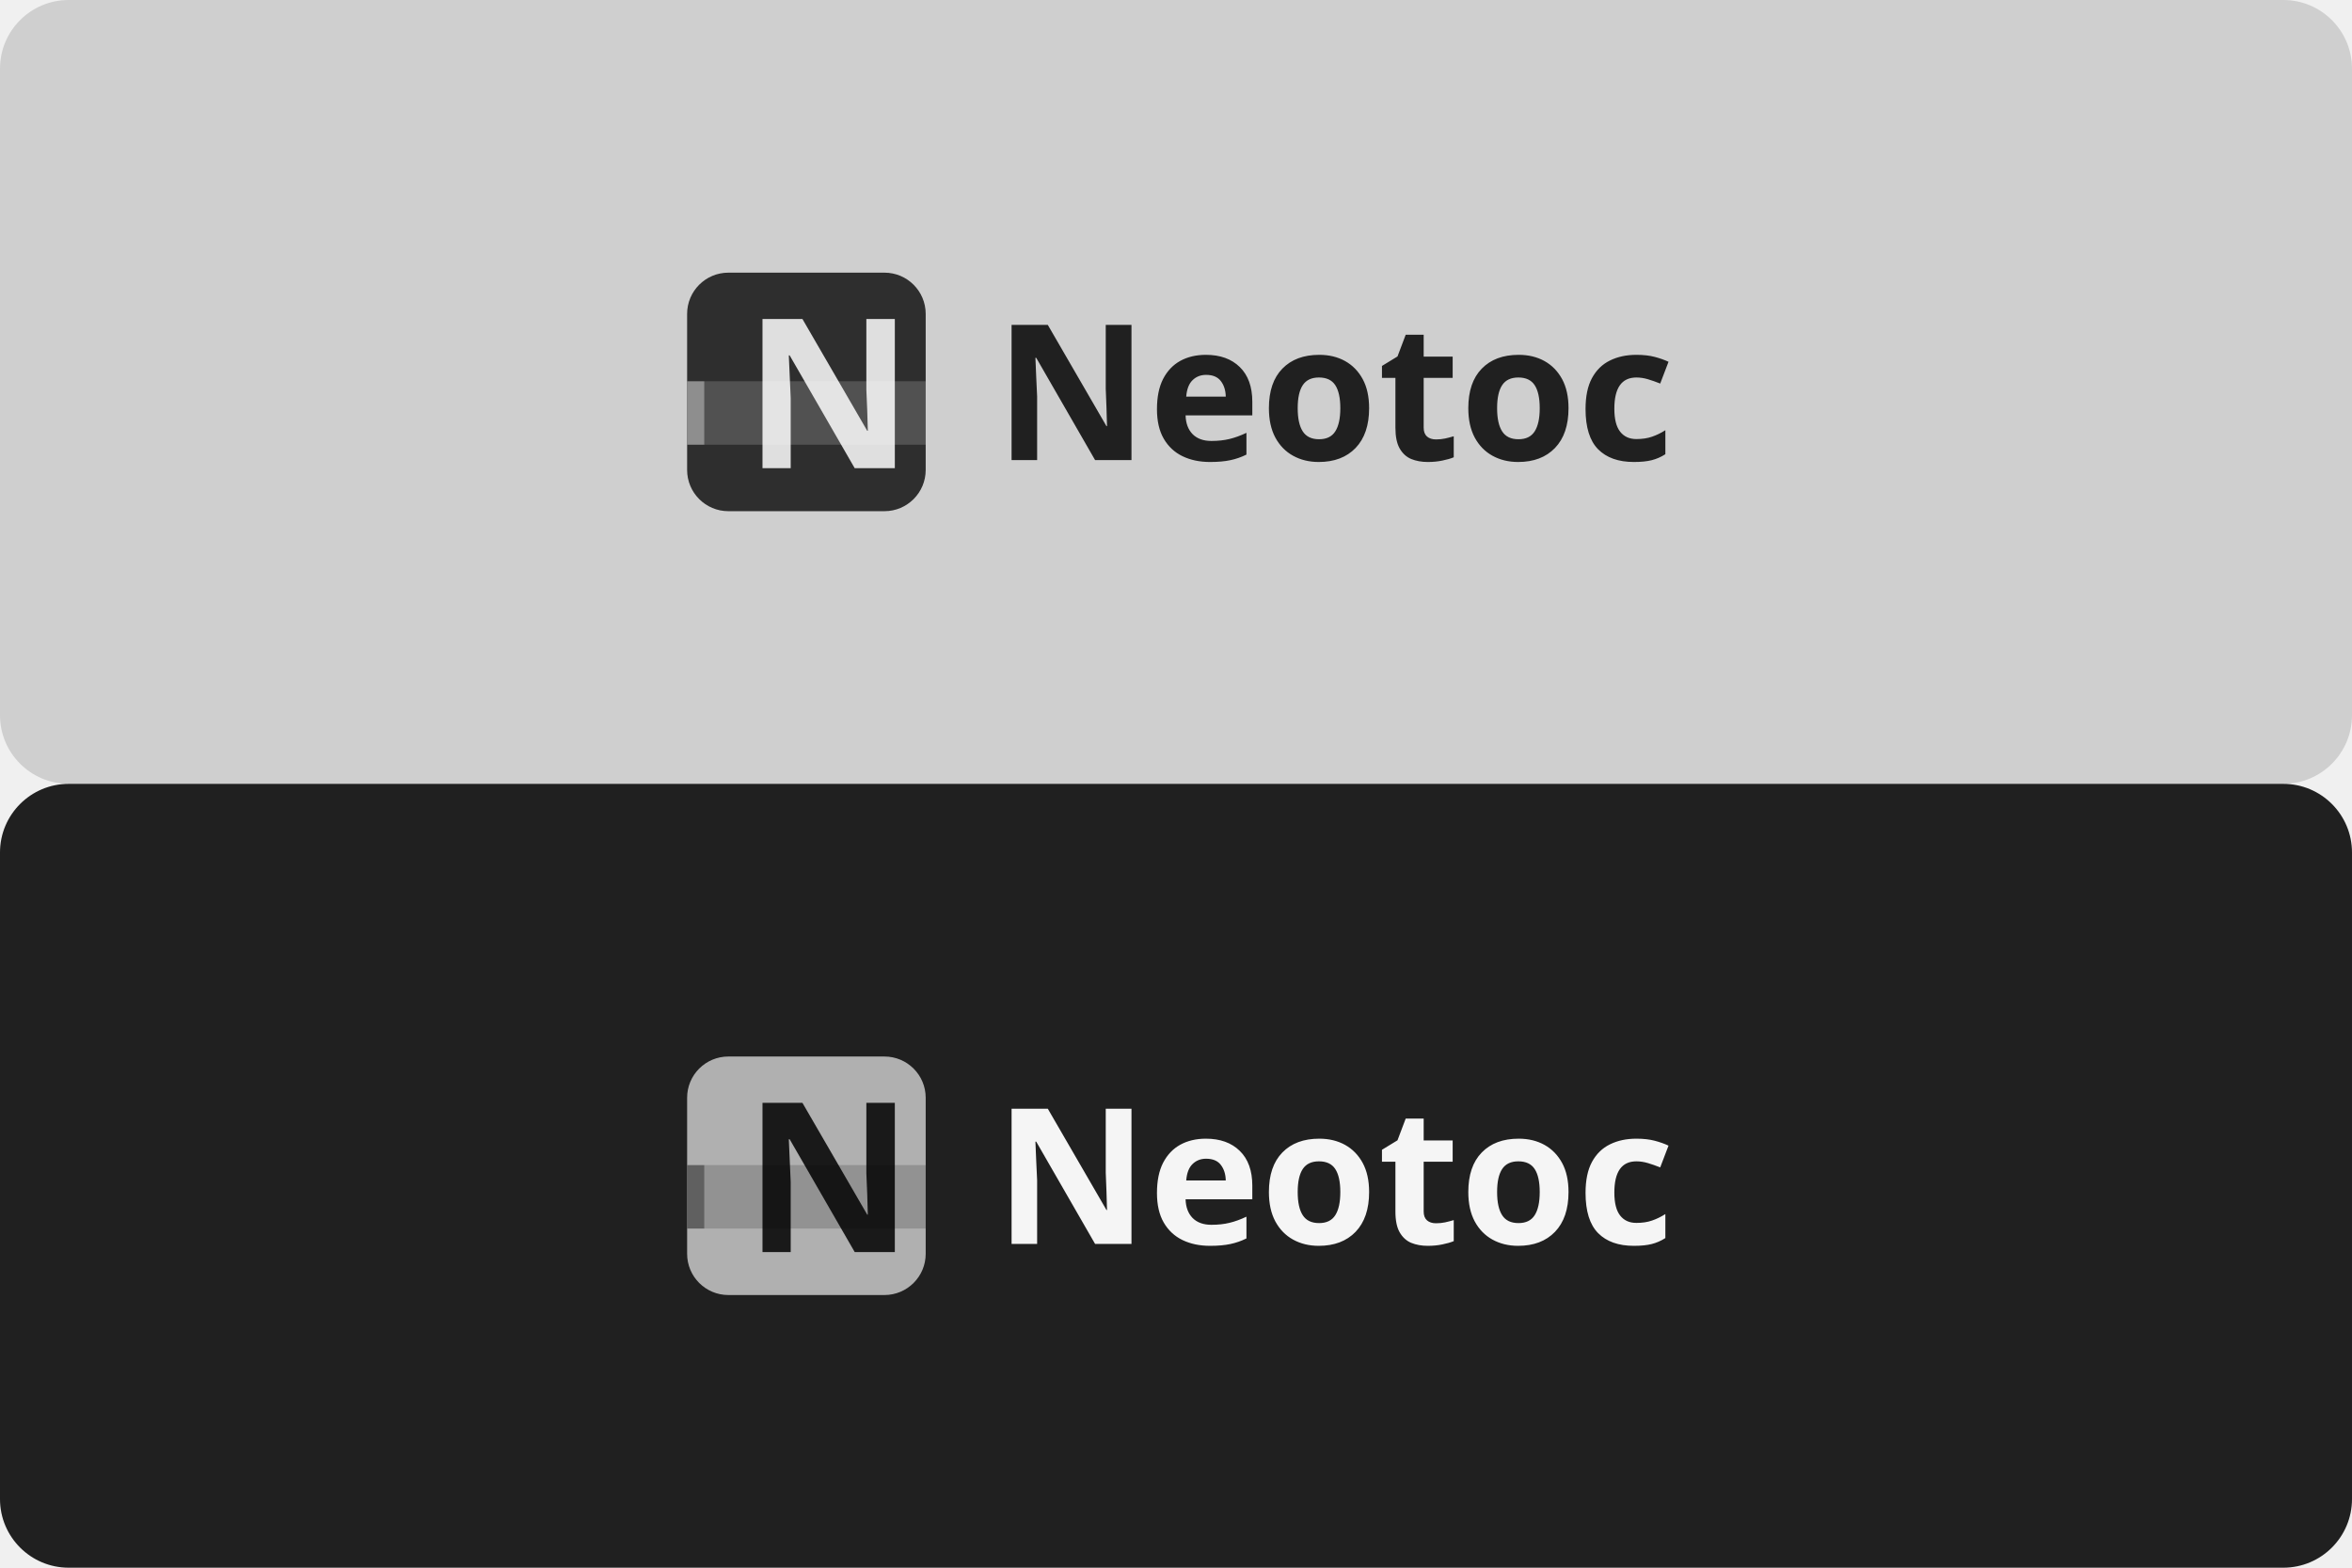
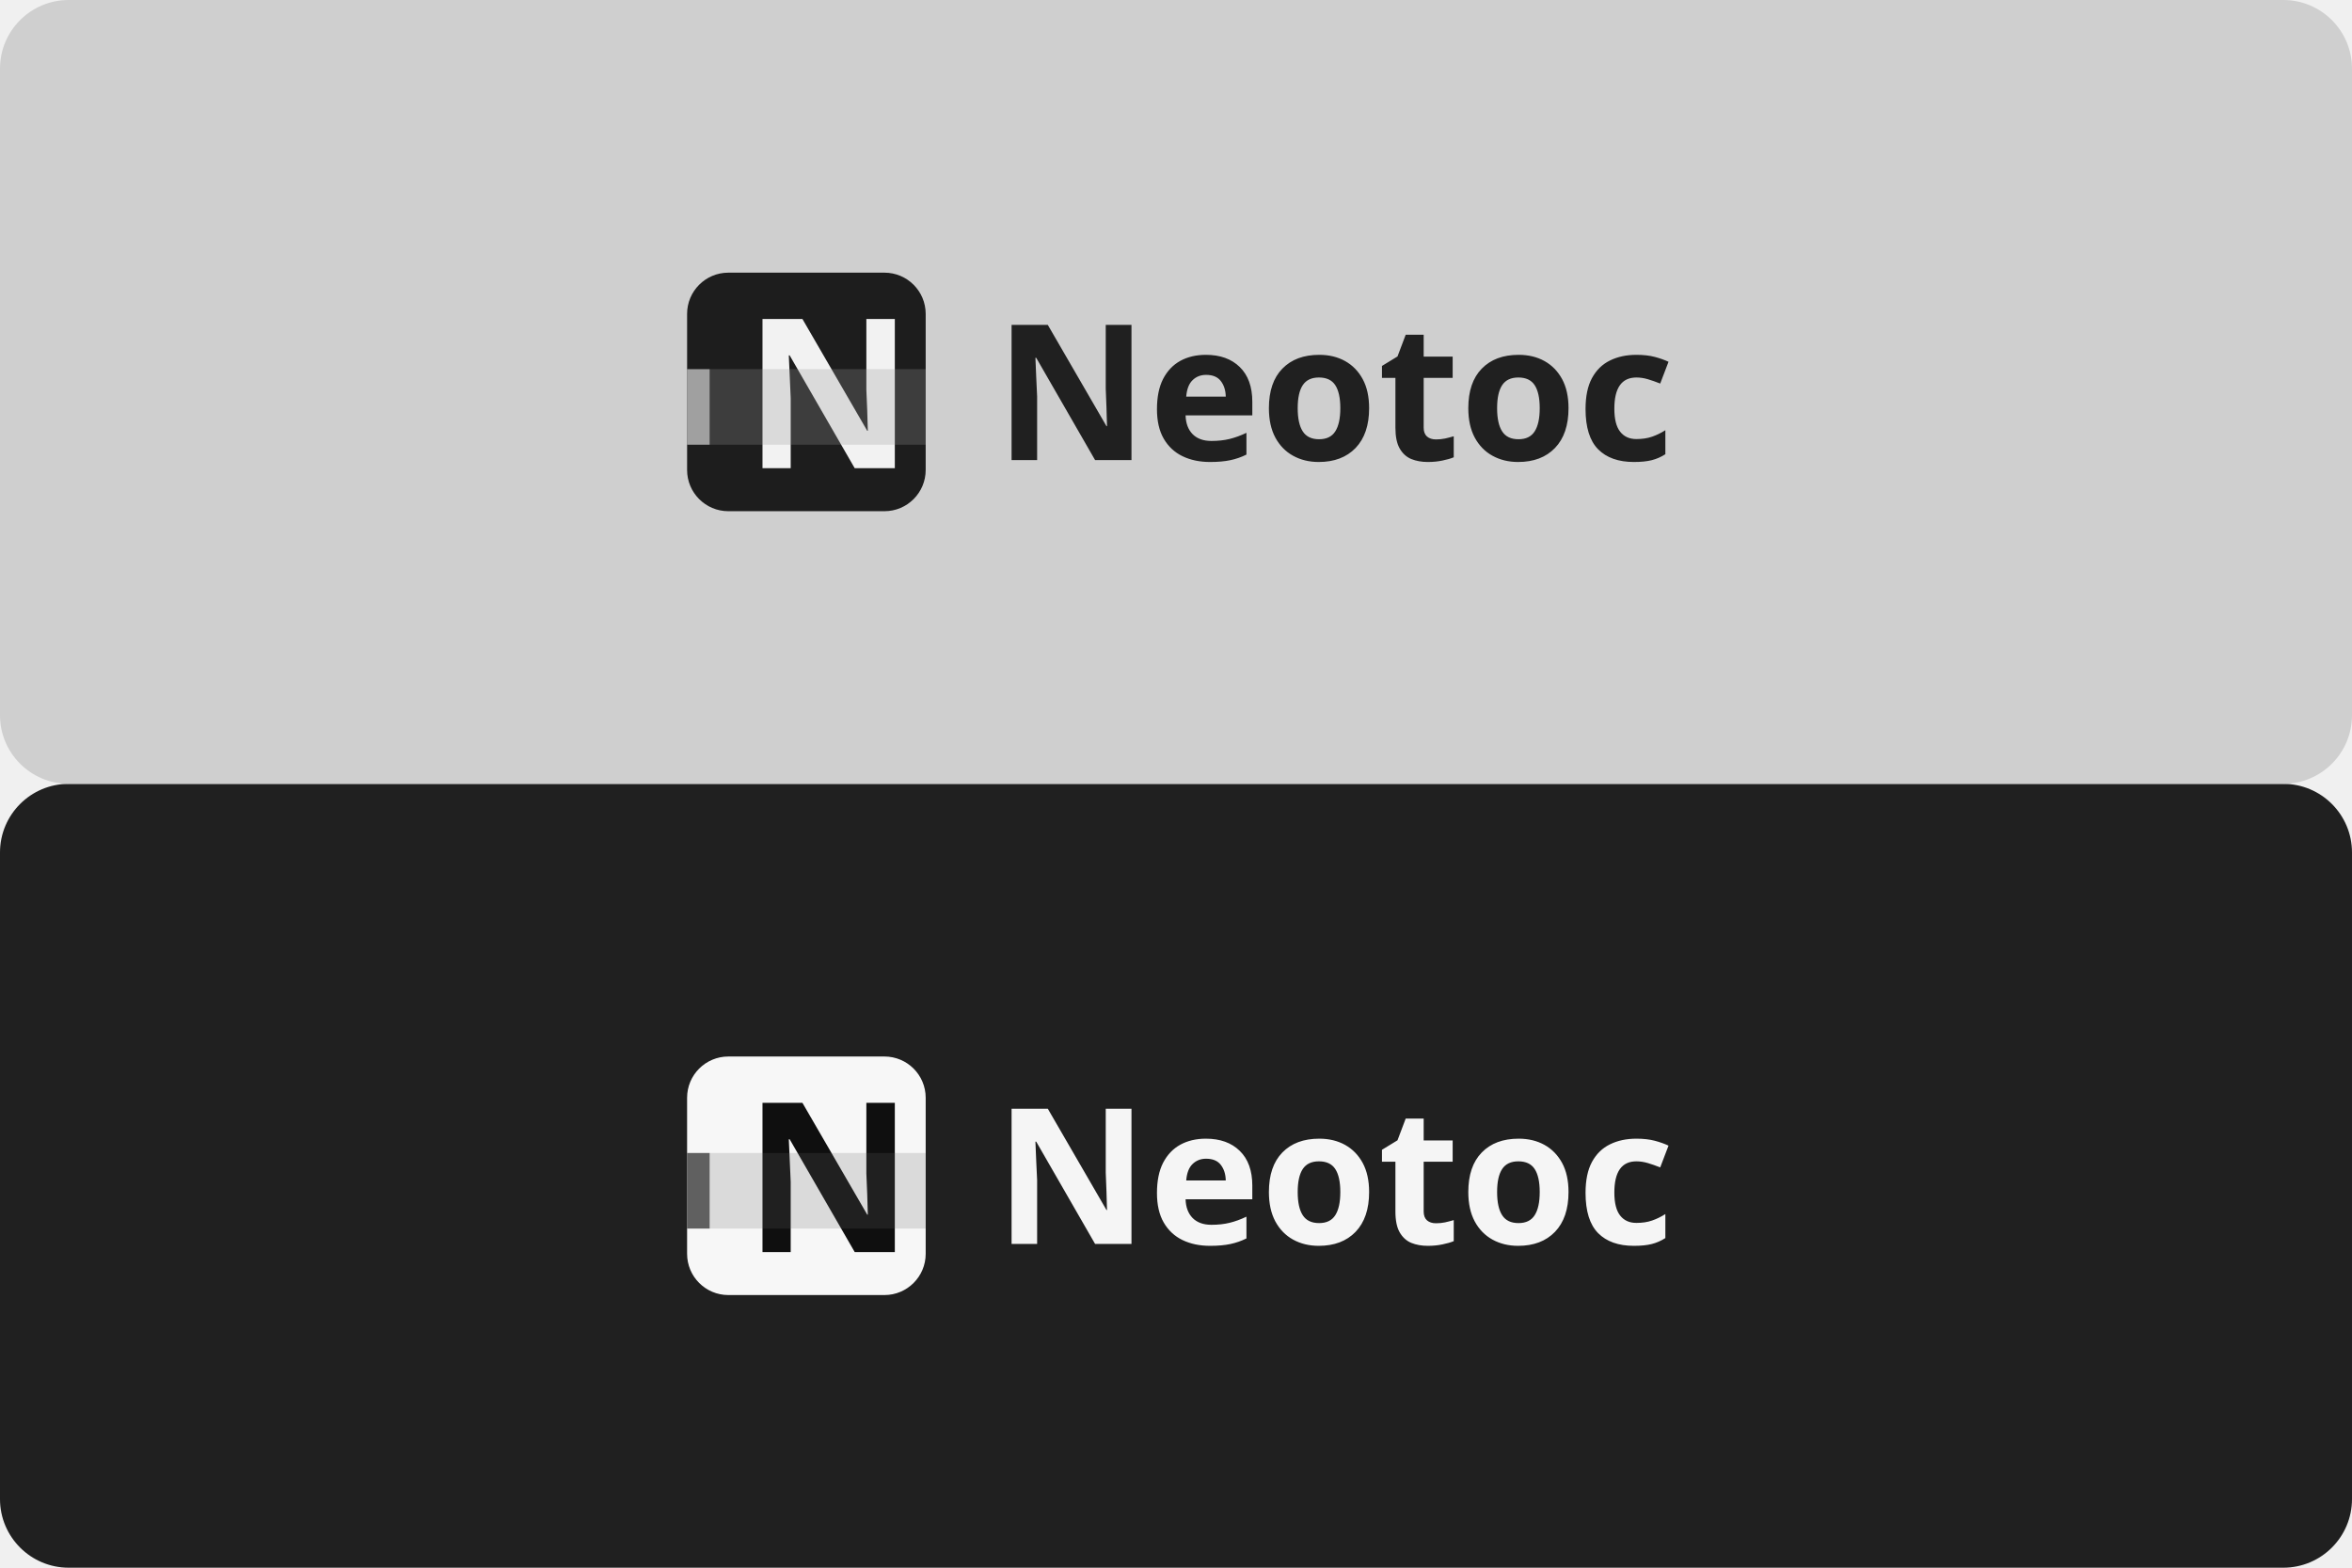
<svg xmlns="http://www.w3.org/2000/svg" xmlns:xlink="http://www.w3.org/1999/xlink" width="116.305mm" height="77.537mm" viewBox="0 0 116.305 77.537" version="1.1" id="svg1">
  <defs id="defs1">
    <rect x="314.844" y="489.844" width="223.438" height="62.5" id="rect17" />
    <rect x="355.487" y="369.85" width="78.445" height="79.55" id="rect11" />
    <linearGradient xlink:href="#a" id="b" x1="55.227" x2="63.387" y1="84.657" y2="84.657" gradientTransform="matrix(0.8707173,0,0,1.363361,19.92366,-11.96181)" gradientUnits="userSpaceOnUse" />
    <linearGradient id="a">
      <stop offset="0" style="stop-color:#ff8908;stop-opacity:0.73;" id="stop1" />
      <stop offset="1" style="stop-color:#4169e1;stop-opacity:0" id="stop2" />
    </linearGradient>
    <rect x="355.487" y="369.85" width="78.445" height="79.55" id="rect11-7" />
    <rect x="314.844" y="489.844" width="353.125" height="53.125" id="rect17-3" />
    <rect x="355.487" y="369.85" width="78.445" height="79.55" id="rect24" />
    <rect x="314.844" y="489.844" width="353.125" height="53.125" id="rect17-3-6" />
    <rect x="355.487" y="369.85" width="78.445" height="79.55" id="rect11-7-8" />
    <rect x="314.844" y="489.844" width="353.125" height="53.125" id="rect17-3-62" />
    <rect x="355.487" y="369.85" width="78.445" height="79.55" id="rect11-7-7" />
    <rect x="314.844" y="489.844" width="353.125" height="53.125" id="rect17-3-8" />
    <rect x="355.487" y="369.85" width="78.445" height="79.55" id="rect11-7-7-7" />
    <rect x="314.844" y="489.844" width="353.125" height="53.125" id="rect9" />
    <rect x="355.487" y="369.85" width="78.445" height="79.55" id="rect11-7-7-70" />
    <rect x="355.487" y="369.85" width="78.445" height="79.55" id="rect11-7-87" />
    <rect x="355.487" y="369.85" width="78.445" height="79.55" id="rect11-7-3" />
    <rect x="355.487" y="369.85" width="78.445" height="79.55" id="rect11-7-7-5" />
    <rect x="355.487" y="369.85" width="78.445" height="79.55" id="rect11-7-7-4" />
    <rect x="355.487" y="369.85" width="78.445" height="79.55" id="rect11-7-71" />
+     <rect x="355.487" y="369.85" width="78.445" height="79.55" id="rect11-7-7-4-2" />
+     <rect x="355.487" y="369.85" width="78.445" height="79.55" id="rect11-7-71-9" />
+     <rect x="355.487" y="369.85" width="78.445" height="79.55" id="rect11-7-71-7" />
+     <rect x="355.487" y="369.85" width="78.445" height="79.55" id="rect11-7-71-6" />
  </defs>
  <g id="layer1" transform="translate(3.4277344e-6,-11.79789)">
-     <g id="g26" transform="translate(-63.54027,-110.9569)">
-       <rect style="fill:#cfcfcf;fill-opacity:1;stroke:none;stroke-width:0.265;stroke-linecap:round;stroke-linejoin:round;stroke-dasharray:none;stroke-opacity:1" id="rect16-6" width="116.305" height="38.768" x="63.54" y="122.755" rx="3.396" ry="3.396" />
-       <g id="g25" transform="translate(16.88509,2.936914)">
-         <g id="g21" transform="matrix(1.316073,0,0,1.316073,-35.77917,-42.28167)" style="stroke-width:0.76">
-           <rect style="opacity:0.803;fill:#060606;fill-opacity:1;stroke:none;stroke-width:1.265;stroke-linecap:round;stroke-linejoin:round;stroke-opacity:1" id="rect8-2" width="8.964" height="8.964" x="88.454" y="133.416" rx="1.55" ry="1.55" />
-           <rect style="opacity:0.803;fill:#a5a5a5;fill-opacity:1;stroke:none;stroke-width:1.265;stroke-linecap:round;stroke-linejoin:round" id="rect9-6" width="0.646" height="2.385" x="88.454" y="137.497" />
-           <text xml:space="preserve" transform="matrix(0.2074448,0,0,0.2074448,16.83609,56.99105)" id="text10-5" style="font-style:normal;font-variant:normal;font-weight:800;font-stretch:normal;font-size:37.856px;line-height:1.25;font-family:'JetBrainsMono Nerd Font';-inkscape-font-specification:'JetBrainsMono Nerd Font, Ultra-Bold';font-variant-ligatures:normal;font-variant-caps:normal;font-variant-numeric:normal;font-variant-east-asian:normal;white-space:pre;shape-inside:url(#rect11-7);display:inline;fill:#dfdfdf;fill-opacity:1;stroke-width:0.971;stroke-dasharray:none">
-             <tspan x="355.486" y="403.834" id="tspan1">N</tspan>
+     <g id="g13">
+       <g id="g10" transform="translate(-43.28312,-70.94816)">
+         <rect style="fill:#202020;fill-opacity:1;stroke:none;stroke-width:0.265;stroke-linecap:round;stroke-linejoin:round;stroke-dasharray:none;stroke-opacity:1" id="rect16-6-5" width="116.305" height="38.768" x="43.283" y="121.515" rx="3.396" ry="3.396" />
+         <g id="g9">
+           <text xml:space="preserve" transform="matrix(0.2857435,0,0,0.2857435,2.496562,-4.106483)" id="text16-5-4" style="font-weight:bold;font-size:32.773px;line-height:1.25;font-family:'JetBrainsMono Nerd Font';-inkscape-font-specification:'JetBrainsMono Nerd Font, Bold';letter-spacing:0px;white-space:pre;shape-inside:url(#rect17-3-8);display:inline;fill:#f5f5f5;stroke-width:0.926">
+             <tspan x="314.844" y="519.265" id="tspan1">Neotoc</tspan>
          </text>
-           <rect style="fill:#ffffff;fill-opacity:0.169;stroke:none;stroke-width:1.265;stroke-linecap:round;stroke-linejoin:round" id="rect10-8" width="8.319" height="2.385" x="89.1" y="137.497" />
        </g>
-         <text xml:space="preserve" transform="matrix(0.2857435,0,0,0.2857435,5.868632,-5.803163)" id="text16-5" style="font-weight:bold;font-size:32.773px;line-height:1.25;font-family:'JetBrainsMono Nerd Font';-inkscape-font-specification:'JetBrainsMono Nerd Font, Bold';letter-spacing:0px;white-space:pre;shape-inside:url(#rect17-3);display:inline;fill:#202020;fill-opacity:1;stroke-width:0.926">
-           <tspan x="314.844" y="519.265" id="tspan2">Neotoc</tspan>
+       </g>
+       <g id="g2" transform="translate(1.541577,16.1621)" style="stroke-width:0.76">
+         <rect style="fill:#f7f7f7;fill-opacity:1;stroke:none;stroke-width:1.665;stroke-linecap:round;stroke-linejoin:round;stroke-opacity:1" id="rect8-2-5-4-0" width="11.798" height="11.798" x="32.435" y="47.89" rx="2.04" ry="2.04" />
+         <rect style="opacity:0.803;fill:#3c3c3c;fill-opacity:1;stroke:none;stroke-width:1.665;stroke-linecap:round;stroke-linejoin:round" id="rect9-6-7-3-9" width="1.117" height="3.738" x="32.435" y="52.662" />
+         <text xml:space="preserve" transform="matrix(0.2730125,0,0,0.2730125,-61.81841,-52.69085)" id="text10-5-4-0-3" style="font-style:normal;font-variant:normal;font-weight:800;font-stretch:normal;font-size:37.856px;line-height:1.25;font-family:'JetBrainsMono Nerd Font';-inkscape-font-specification:'JetBrainsMono Nerd Font, Ultra-Bold';font-variant-ligatures:normal;font-variant-caps:normal;font-variant-numeric:normal;font-variant-east-asian:normal;white-space:pre;shape-inside:url(#rect11-7-7-4-2);display:inline;fill:#0f0f0f;fill-opacity:1;stroke-width:0.971;stroke-dasharray:none">
+           <tspan x="355.486" y="403.834" id="tspan3">N</tspan>
        </text>
+         <rect style="opacity:0.202;fill:#666666;fill-opacity:1;stroke:none;stroke-width:1.665;stroke-linecap:round;stroke-linejoin:round" id="rect10-8-9-7-0" width="10.681" height="3.738" x="33.552" y="52.662" />
      </g>
    </g>
-     <g id="g10" transform="translate(-43.28312,-70.94816)">
-       <rect style="fill:#202020;fill-opacity:1;stroke:none;stroke-width:0.265;stroke-linecap:round;stroke-linejoin:round;stroke-dasharray:none;stroke-opacity:1" id="rect16-6-5" width="116.305" height="38.768" x="43.283" y="121.515" rx="3.396" ry="3.396" />
-       <g id="g9">
-         <g id="g21-92" transform="matrix(1.316073,0,0,1.316073,-39.15124,-40.58499)" style="stroke-width:0.76">
-           <rect style="opacity:0.803;fill:#d3d3d3;fill-opacity:1;stroke:none;stroke-width:1.265;stroke-linecap:round;stroke-linejoin:round;stroke-opacity:1" id="rect8-2-5" width="8.964" height="8.964" x="88.454" y="133.416" rx="1.55" ry="1.55" />
-           <rect style="opacity:0.803;fill:#4c4c4c;fill-opacity:1;stroke:none;stroke-width:1.265;stroke-linecap:round;stroke-linejoin:round" id="rect9-6-7" width="0.646" height="2.385" x="88.454" y="137.497" />
-           <text xml:space="preserve" transform="matrix(0.2074448,0,0,0.2074448,16.83609,56.99105)" id="text10-5-4" style="font-style:normal;font-variant:normal;font-weight:800;font-stretch:normal;font-size:37.856px;line-height:1.25;font-family:'JetBrainsMono Nerd Font';-inkscape-font-specification:'JetBrainsMono Nerd Font, Ultra-Bold';font-variant-ligatures:normal;font-variant-caps:normal;font-variant-numeric:normal;font-variant-east-asian:normal;white-space:pre;shape-inside:url(#rect11-7-7);display:inline;fill:#191919;fill-opacity:1;stroke-width:0.971;stroke-dasharray:none">
-             <tspan x="355.486" y="403.834" id="tspan3">N</tspan>
+     <g id="g12">
+       <g id="g26" transform="translate(-63.54027,-110.9569)">
+         <rect style="fill:#cfcfcf;fill-opacity:1;stroke:none;stroke-width:0.265;stroke-linecap:round;stroke-linejoin:round;stroke-dasharray:none;stroke-opacity:1" id="rect16-6" width="116.305" height="38.768" x="63.54" y="122.755" rx="3.396" ry="3.396" />
+         <g id="g25" transform="translate(16.88509,2.936914)">
+           <text xml:space="preserve" transform="matrix(0.2857435,0,0,0.2857435,5.868632,-5.803163)" id="text16-5" style="font-weight:bold;font-size:32.773px;line-height:1.25;font-family:'JetBrainsMono Nerd Font';-inkscape-font-specification:'JetBrainsMono Nerd Font, Bold';letter-spacing:0px;white-space:pre;shape-inside:url(#rect17-3);display:inline;fill:#202020;fill-opacity:1;stroke-width:0.926">
+             <tspan x="314.844" y="519.265" id="tspan4">Neotoc</tspan>
          </text>
-           <rect style="fill:#000000;fill-opacity:0.169;stroke:none;stroke-width:1.265;stroke-linecap:round;stroke-linejoin:round" id="rect10-8-9" width="8.319" height="2.385" x="89.1" y="137.497" />
        </g>
-         <text xml:space="preserve" transform="matrix(0.2857435,0,0,0.2857435,2.496562,-4.106483)" id="text16-5-4" style="font-weight:bold;font-size:32.773px;line-height:1.25;font-family:'JetBrainsMono Nerd Font';-inkscape-font-specification:'JetBrainsMono Nerd Font, Bold';letter-spacing:0px;white-space:pre;shape-inside:url(#rect17-3-8);display:inline;fill:#f5f5f5;stroke-width:0.926">
-           <tspan x="314.844" y="519.265" id="tspan4">Neotoc</tspan>
+       </g>
+       <g id="g2-9" transform="translate(13.33947,-22.60639)">
+         <rect style="fill:#1d1d1d;fill-opacity:1;stroke:none;stroke-width:1.665;stroke-linecap:round;stroke-linejoin:round;stroke-opacity:1" id="rect8-2-7-2" width="11.798" height="11.798" x="20.637" y="47.89" rx="2.04" ry="2.04" />
+         <text xml:space="preserve" transform="matrix(0.2730125,0,0,0.2730125,-73.6163,-52.69086)" id="text10-5-2-2" style="font-style:normal;font-variant:normal;font-weight:800;font-stretch:normal;font-size:37.856px;line-height:1.25;font-family:'JetBrainsMono Nerd Font';-inkscape-font-specification:'JetBrainsMono Nerd Font, Ultra-Bold';font-variant-ligatures:normal;font-variant-caps:normal;font-variant-numeric:normal;font-variant-east-asian:normal;white-space:pre;shape-inside:url(#rect11-7-71-7);display:inline;fill:#f2f2f2;fill-opacity:1;stroke-width:0.971;stroke-dasharray:none">
+           <tspan x="355.486" y="403.834" id="tspan5">N</tspan>
        </text>
+         <rect style="opacity:0.262;fill:#999999;fill-opacity:1;stroke:none;stroke-width:1.665;stroke-linecap:round;stroke-linejoin:round" id="rect10-8-1-9" width="10.681" height="3.738" x="21.754" y="52.662" />
+         <rect style="opacity:0.803;fill:#c0c0c0;fill-opacity:1;stroke:none;stroke-width:1.665;stroke-linecap:round;stroke-linejoin:round" id="rect9-6-7-3-2" width="1.117" height="3.738" x="20.637" y="52.662" />
      </g>
    </g>
  </g>
</svg>
